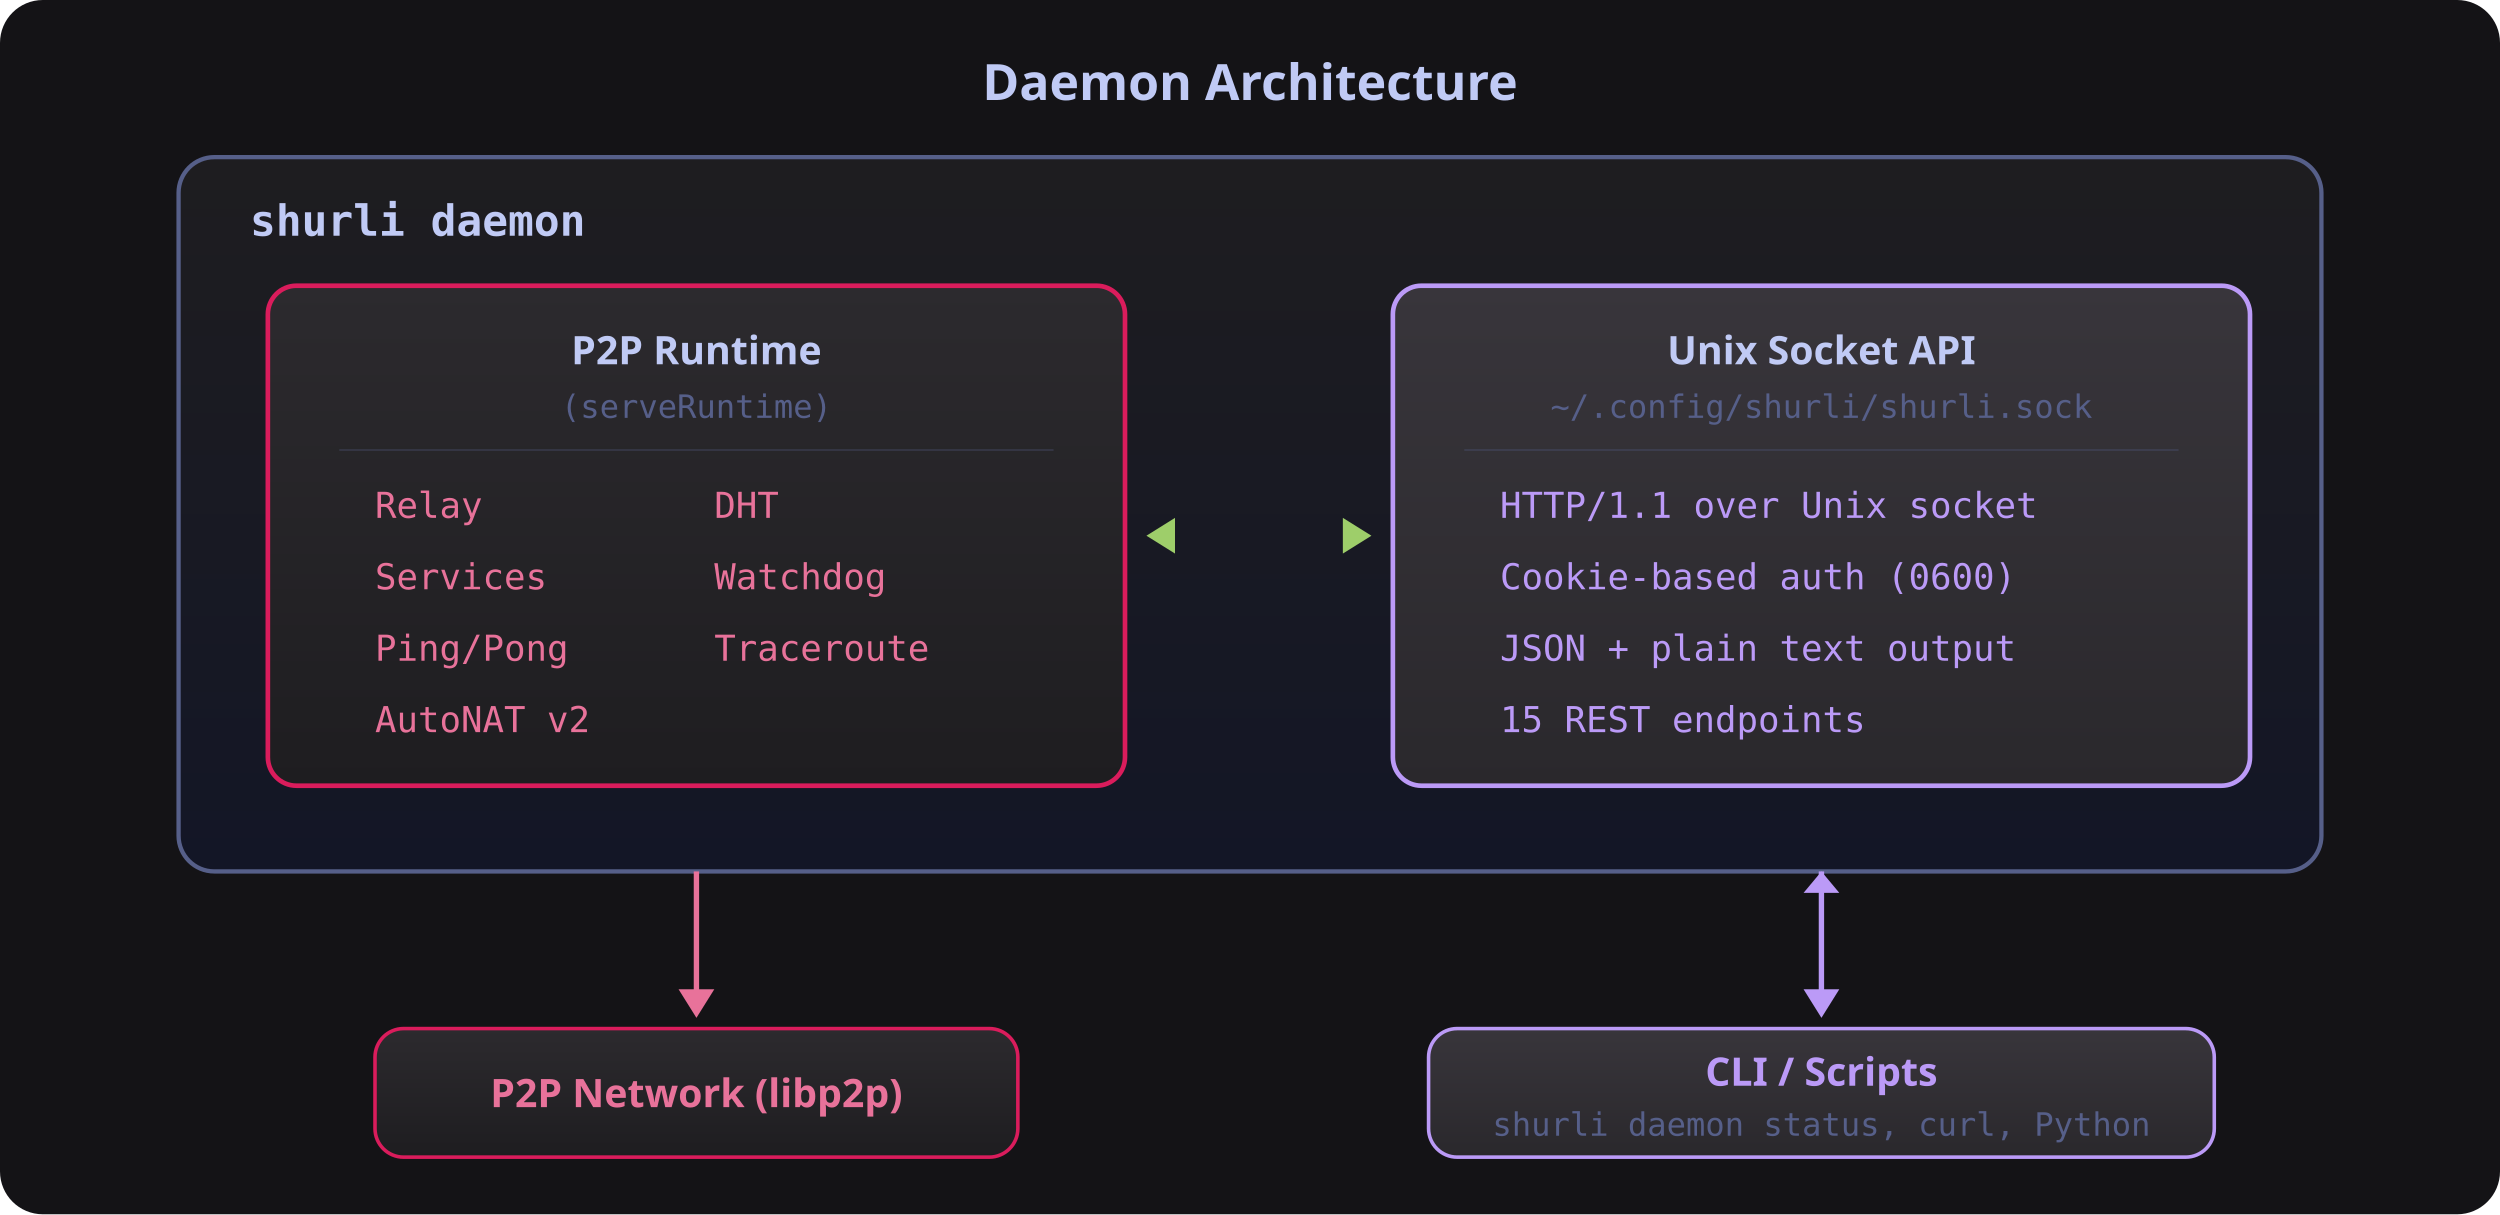
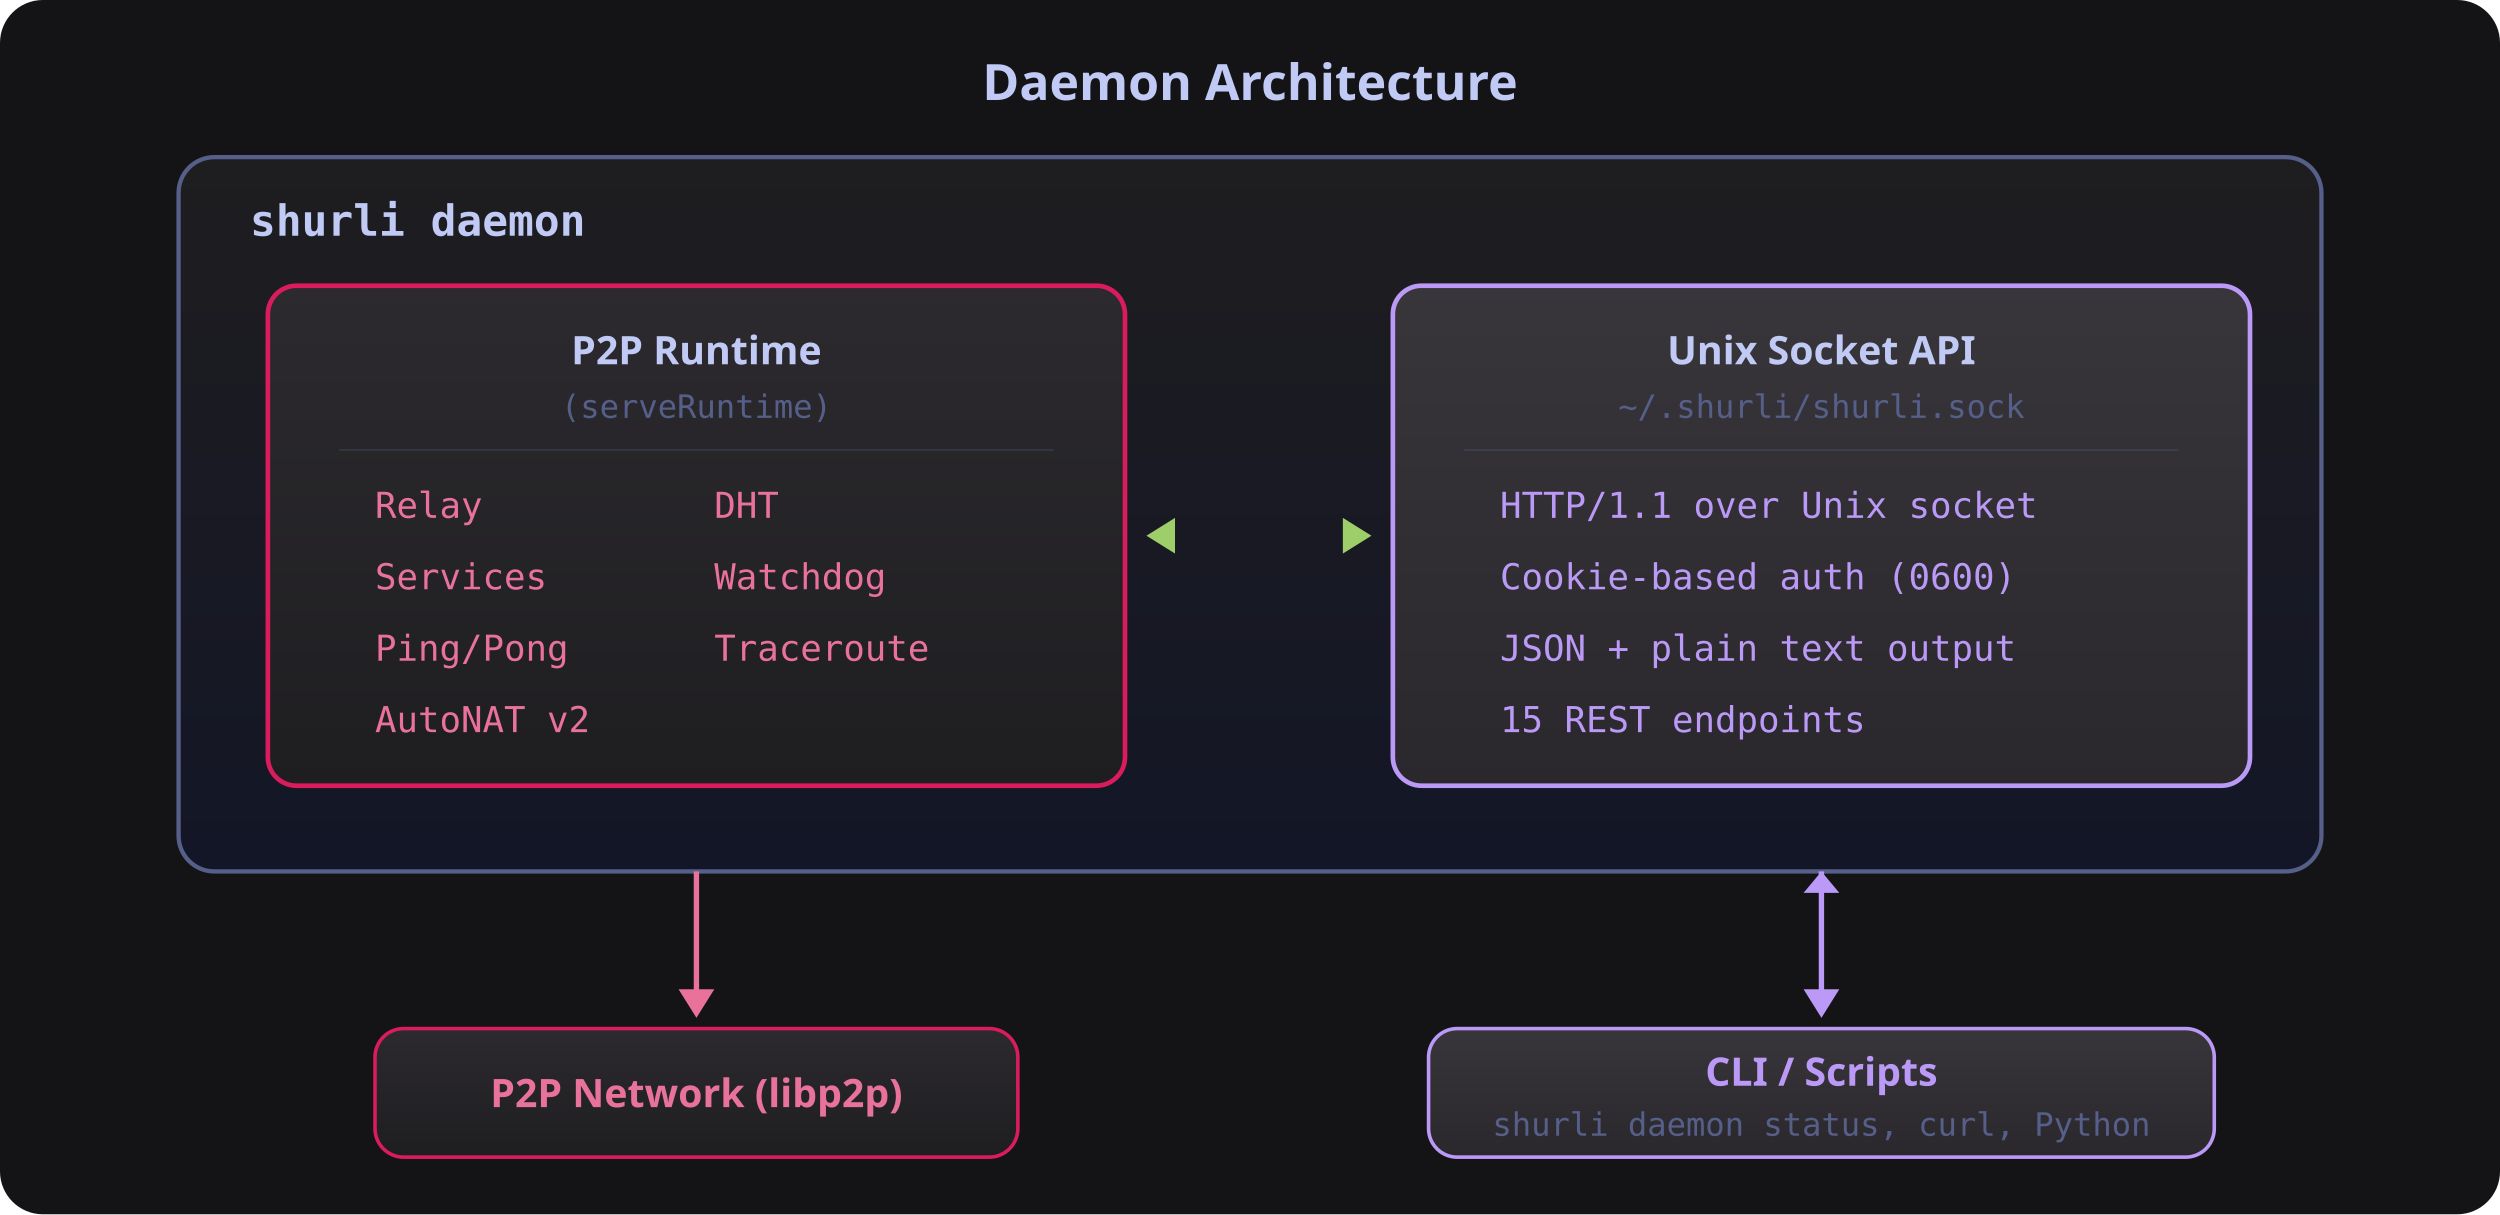
<svg xmlns="http://www.w3.org/2000/svg" viewBox="0 0 700 340" width="700" height="340">
  <defs>
    <linearGradient id="runtimeFill" x1="0%" y1="0%" x2="0%" y2="100%">
      <stop offset="0%" style="stop-color:#2c2a2e;stop-opacity:1" />
      <stop offset="100%" style="stop-color:#1e1d20;stop-opacity:1" />
    </linearGradient>
    <linearGradient id="apiFill" x1="0%" y1="0%" x2="0%" y2="100%">
      <stop offset="0%" style="stop-color:#38353b;stop-opacity:1" />
      <stop offset="100%" style="stop-color:#2a282c;stop-opacity:1" />
    </linearGradient>
    <linearGradient id="outerFill" x1="0%" y1="0%" x2="0%" y2="100%">
      <stop offset="0%" style="stop-color:#1e1d20;stop-opacity:1" />
      <stop offset="100%" style="stop-color:#131626;stop-opacity:1" />
    </linearGradient>
    <filter id="glow">
      <feGaussianBlur stdDeviation="2" result="coloredBlur" />
      <feMerge>
        <feMergeNode in="coloredBlur" />
        <feMergeNode in="SourceGraphic" />
      </feMerge>
    </filter>
  </defs>
  <rect width="700" height="340" rx="12" fill="#141316" />
  <text x="350" y="28" font-family="system-ui, sans-serif" font-size="14" fill="#c0caf5" text-anchor="middle" font-weight="600">Daemon Architecture</text>
  <rect x="50" y="44" width="600" height="200" rx="10" fill="url(#outerFill)" stroke="#565f89" stroke-width="1.2" />
  <text x="70" y="66" font-family="SF Mono, monospace" font-size="12" fill="#c0caf5" font-weight="600">shurli daemon</text>
  <rect x="75" y="80" width="240" height="140" rx="8" fill="url(#runtimeFill)" stroke="#da1c5c" stroke-width="1.3" />
  <text x="195" y="102" font-family="system-ui, sans-serif" font-size="11" fill="#c0caf5" text-anchor="middle" font-weight="600">P2P Runtime</text>
  <text x="195" y="117" font-family="SF Mono, monospace" font-size="9" fill="#565f89" text-anchor="middle">(serveRuntime)</text>
  <line x1="95" y1="126" x2="295" y2="126" stroke="#565f89" stroke-width="0.5" opacity="0.3" />
  <text x="105" y="145" font-family="SF Mono, monospace" font-size="10" fill="#e8729a">Relay</text>
  <text x="200" y="145" font-family="SF Mono, monospace" font-size="10" fill="#e8729a">DHT</text>
  <text x="105" y="165" font-family="SF Mono, monospace" font-size="10" fill="#e8729a">Services</text>
  <text x="200" y="165" font-family="SF Mono, monospace" font-size="10" fill="#e8729a">Watchdog</text>
  <text x="105" y="185" font-family="SF Mono, monospace" font-size="10" fill="#e8729a">Ping/Pong</text>
  <text x="200" y="185" font-family="SF Mono, monospace" font-size="10" fill="#e8729a">Traceroute</text>
  <text x="105" y="205" font-family="SF Mono, monospace" font-size="10" fill="#e8729a">AutoNAT v2</text>
  <line x1="325" y1="150" x2="380" y2="150" stroke="#9ece6a" stroke-width="2" filter="url(#glow)" />
  <polygon points="376,145 376,155 384,150" fill="#9ece6a" />
  <polygon points="329,145 329,155 321,150" fill="#9ece6a" />
  <rect x="390" y="80" width="240" height="140" rx="8" fill="url(#apiFill)" stroke="#bb9af7" stroke-width="1.3" />
  <text x="510" y="102" font-family="system-ui, sans-serif" font-size="11" fill="#c0caf5" text-anchor="middle" font-weight="600">Unix Socket API</text>
-   <text x="510" y="117" font-family="SF Mono, monospace" font-size="9" fill="#565f89" text-anchor="middle">~/.config/shurli/shurli.sock</text>
+   <text x="510" y="117" font-family="SF Mono, monospace" font-size="9" fill="#565f89" text-anchor="middle">~/.shurli/shurli.sock</text>
  <line x1="410" y1="126" x2="610" y2="126" stroke="#565f89" stroke-width="0.5" opacity="0.3" />
  <text x="420" y="145" font-family="SF Mono, monospace" font-size="10" fill="#bb9af7">HTTP/1.1 over Unix socket</text>
  <text x="420" y="165" font-family="SF Mono, monospace" font-size="10" fill="#bb9af7">Cookie-based auth (0600)</text>
  <text x="420" y="185" font-family="SF Mono, monospace" font-size="10" fill="#bb9af7">JSON + plain text output</text>
  <text x="420" y="205" font-family="SF Mono, monospace" font-size="10" fill="#bb9af7">15 REST endpoints</text>
  <line x1="195" y1="244" x2="195" y2="280" stroke="#e8729a" stroke-width="1.5" />
  <polygon points="190,277 200,277 195,285" fill="#e8729a" />
  <line x1="510" y1="244" x2="510" y2="280" stroke="#bb9af7" stroke-width="1.5" />
  <polygon points="505,277 515,277 510,285" fill="#bb9af7" />
  <polygon points="505,250 515,250 510,244" fill="#bb9af7" />
  <rect x="105" y="288" width="180" height="36" rx="8" fill="url(#runtimeFill)" stroke="#da1c5c" stroke-width="1" />
  <text x="195" y="310" font-family="system-ui, sans-serif" font-size="11" fill="#e8729a" text-anchor="middle" font-weight="600">P2P Network (libp2p)</text>
  <rect x="400" y="288" width="220" height="36" rx="8" fill="url(#apiFill)" stroke="#bb9af7" stroke-width="1" />
  <text x="510" y="304" font-family="system-ui, sans-serif" font-size="11" fill="#bb9af7" text-anchor="middle" font-weight="600">CLI / Scripts</text>
  <text x="510" y="318" font-family="SF Mono, monospace" font-size="9" fill="#565f89" text-anchor="middle">shurli daemon status, curl, Python</text>
</svg>
